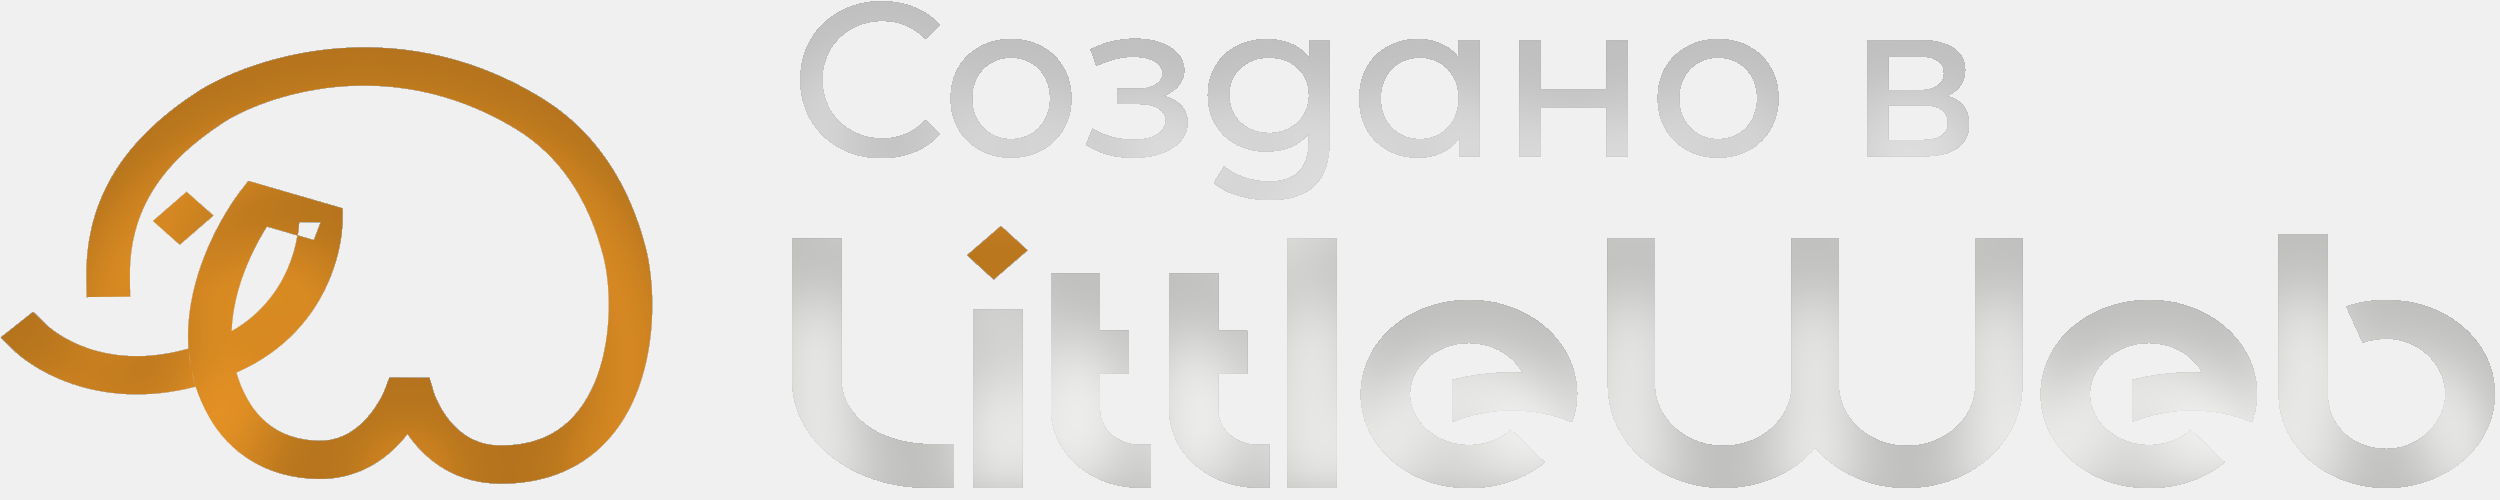
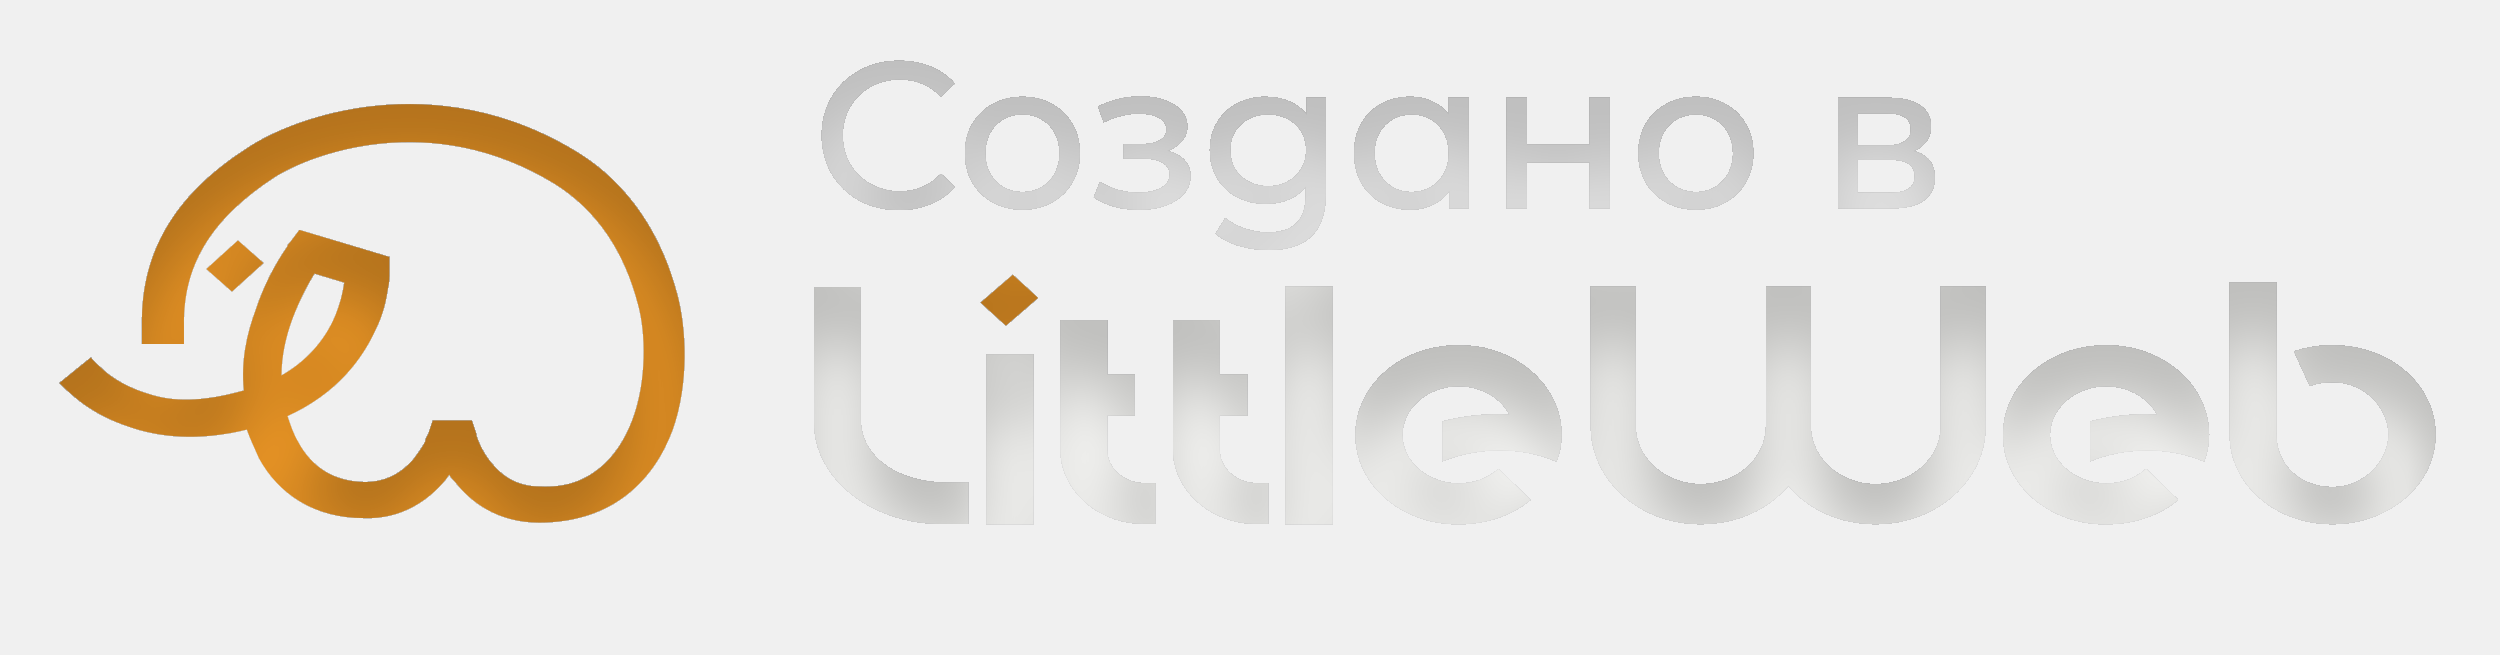
- <svg xmlns="http://www.w3.org/2000/svg" width="160" height="32" fill="none">
+ <svg xmlns="http://www.w3.org/2000/svg" width="168" height="44" fill="none">
  <g filter="url(#a)">
-     <path d="M148.971 14.99v10.214c0 2.094 1.619 3.532 3.769 3.532 2.185 0 3.769-1.776 3.769-3.532 0-1.734-1.515-3.53-3.769-3.53-.543 0-1.052.092-1.515.246-.208-.432-.924-2.002-1.052-2.3a7.72 7.72 0 0 1 2.567-.41c3.977 0 6.925 2.76 6.925 5.994 0 3.378-3.156 6.016-6.925 6.016-3.827 0-6.902-2.67-6.902-6.016V14.991h3.133Zm-11.45 4.22c.543 0 1.029.04 1.491.133l.255.041c.081.02.185.041.254.072 2.844.73 4.925 3.028 4.925 5.77 0 .163-.023.317-.023.481a4.92 4.92 0 0 1-.312 1.304c-1.156-.503-2.439-.75-3.804-.75-1.364 0-2.647.247-3.85.73v-2.67c1.25-.32 2.536-.482 3.827-.482.231 0 .439.02.671.02-.486-.974-1.723-1.909-3.434-1.909-2.081 0-3.769 1.48-3.769 3.285 0 1.827 1.746 3.254 3.769 3.254 1.052 0 1.954-.318 2.694-.975l2.15 2.074c-1.202 1.006-2.902 1.642-4.856 1.642-3.896 0-6.902-2.73-6.902-5.995 0-3.367 3.087-6.025 6.914-6.025Zm-34.615-3.942h3.006v9.382c0 2.074 1.896 3.89 4.382 3.89 2.439 0 4.382-1.724 4.382-3.89v-9.382h3.006v9.382c0 2.074 1.872 3.89 4.358 3.89 2.439 0 4.382-1.724 4.382-3.89v-9.382h3.006v9.382c0 3.685-3.353 6.57-7.388 6.57-2.393 0-4.509-.986-5.861-2.587-1.376 1.612-3.492 2.587-5.885 2.587-4.093 0-7.388-2.926-7.388-6.57v-9.382Zm-8.901 3.942c.544 0 1.03.04 1.492.133l.254.041c.081.02.185.041.254.072 2.845.73 4.926 3.028 4.926 5.77 0 .163-.024.317-.024.481a4.92 4.92 0 0 1-.312 1.304c-1.156-.503-2.439-.75-3.803-.75a10.23 10.23 0 0 0-3.85.73v-2.67a15.38 15.38 0 0 1 3.827-.482c.231 0 .439.02.67.02-.485-.974-1.722-1.909-3.434-1.909-2.08 0-3.769 1.48-3.769 3.285 0 1.827 1.746 3.254 3.77 3.254 1.052 0 1.953-.318 2.693-.975.544.524 1.468 1.417 2.151 2.074-1.203 1.006-2.902 1.642-4.856 1.642-3.896 0-6.902-2.73-6.902-5.995 0-3.367 3.087-6.025 6.913-6.025ZM82.389 31.22V15.268h3.156V31.22h-3.156Zm-7.561-13.703h3.133v3.664h1.85v2.73h-1.85v2.351c0 1.212 1.133 2.207 2.486 2.207h.775v2.73h-.775c-3.11 0-5.619-2.278-5.619-5.008v-8.674Zm-7.564 0h3.133v3.664h1.85v2.73h-1.85v2.351c0 1.212 1.133 2.207 2.485 2.207h.775v2.73h-.775c-3.11 0-5.618-2.278-5.618-5.008v-8.674Zm-1.84 2.308V31.22h-3.133V19.825h3.133Z" fill="#FFFFFD" />
-     <path fill-rule="evenodd" clip-rule="evenodd" d="m65.753 16.018-2.157 1.862-1.693-1.546 2.157-1.862 1.693 1.546Z" fill="#F09926" />
-     <path d="M50.707 15.29h3.133v8.95c0 2.484 2.544 4.188 5.7 4.188h1.514v2.782h-1.722c-4.775 0-8.625-3.05-8.625-6.837V15.29Z" fill="#FFFFFD" />
-     <path fill-rule="evenodd" clip-rule="evenodd" d="M34.555 6.22C25.008.434 15.647 3.919 12.615 5.9l.83.977-.83-.976c-4.32 2.823-7.16 6.517-7.08 11.893l.019 1.217 2.774-.031-.018-1.218c-.065-4.423 2.18-7.438 5.963-9.91 2.45-1.6 10.472-4.62 18.705.372h.002c2.926 1.767 4.688 4.602 5.61 8.08v.002c.495 1.847.619 5.057-.354 7.742-.48 1.329-1.202 2.449-2.187 3.226-.958.756-2.242 1.25-4.026 1.242-1.57-.008-2.604-.766-3.31-1.657a6.155 6.155 0 0 1-.962-1.75l-.006-.02v-.001l-.264-.906-2.551-.013-.317.832v.002l-.01.02c-.071.166-.15.33-.237.489a6.68 6.68 0 0 1-.83 1.194c-.757.864-1.78 1.542-3.168 1.507h-.001c-2.085-.05-3.607-.998-4.538-2.68v-.002l-.001-.002a7.883 7.883 0 0 1-.7-1.682c3.295-1.45 4.998-3.778 5.864-5.75.458-1.042.688-1.993.804-2.687.06-.358.1-.72.12-1.082v-.105c0-.002 0-.002-1.385-.007l1.387.005.004-.882-6.025-1.756-.59.764 1.146.68-1.146-.68-.002.004-.005.006-.016.02a7.55 7.55 0 0 0-.235.328 18.803 18.803 0 0 0-2.14 4.166c-.558 1.55-.982 3.443-.842 5.446-2.79.79-4.943.485-6.428-.018a8.555 8.555 0 0 1-1.984-.966 6.098 6.098 0 0 1-.594-.448l-.017-.016-.001-.001-.924-.898-2.06 1.63.93.904 1.03-.815-1.03.817h.003l.002.004.007.006.02.018c.08.076.164.15.25.22.166.134.4.316.707.518.608.405 1.5.904 2.66 1.298 1.97.667 4.643 1.008 7.89.17.198.62.463 1.24.806 1.857 1.332 2.405 3.724 3.97 6.956 4.05l.039-1.217-.04 1.217c2.635.066 4.41-1.275 5.447-2.456.124-.141.24-.282.346-.421.108.158.225.319.353.48 1.01 1.274 2.784 2.686 5.573 2.7 2.447.012 4.405-.69 5.896-1.865 1.464-1.155 2.399-2.704 2.977-4.3 1.146-3.165 1.002-6.828.412-9.034-1.018-3.834-3.054-7.306-6.738-9.53ZM13.334 26.598v-.002l1.247-.531-1.246.534-.001-.001ZM2.019 21.689c1.03-.816 1.03-.816 1.029-.817v.002l-1.03.815Zm10.509 3.05c-.25-.785-.405-1.599-.461-2.422l.16 1.244.3 1.18v-.001Zm6.52-9.672.003-.011c.045-.269.075-.54.09-.811v-.012l.002-.022v-.001l1.388.006-.438 1.155-1.044-.304Zm0 0a9.23 9.23 0 0 1-.645 2.154 8.41 8.41 0 0 1-3.582 3.978c.044-1.267.338-2.492.735-3.593a16.511 16.511 0 0 1 1.522-3.114l1.97.575Zm-7.544.589 2.144-1.86-1.707-1.515-2.145 1.86 1.708 1.515Z" fill="#F09926" />
-     <path d="M56.408 10.112c-.98 0-1.867-.215-2.66-.644A4.87 4.87 0 0 1 51.9 7.676c-.448-.765-.672-1.624-.672-2.576s.224-1.806.672-2.562A4.713 4.713 0 0 1 53.762.746c.793-.44 1.68-.658 2.66-.658.765 0 1.465.13 2.1.392a4.23 4.23 0 0 1 1.624 1.134l-.91.882c-.737-.775-1.657-1.162-2.758-1.162-.728 0-1.386.163-1.974.49-.588.327-1.05.78-1.386 1.358-.331.584-.5 1.246-.49 1.918 0 .71.163 1.353.49 1.932a3.62 3.62 0 0 0 1.386 1.344c.588.327 1.246.49 1.974.49 1.092 0 2.01-.392 2.758-1.176l.91.882c-.45.505-1.01.898-1.638 1.148-.668.267-1.381.4-2.1.392Zm8.306-.028c-.737 0-1.4-.163-1.988-.49A3.62 3.62 0 0 1 61.34 8.25c-.326-.58-.49-1.232-.49-1.96s.164-1.377.49-1.946A3.49 3.49 0 0 1 62.726 3c.588-.327 1.25-.49 1.988-.49s1.396.163 1.974.49a3.397 3.397 0 0 1 1.372 1.344c.336.57.504 1.218.504 1.946s-.168 1.38-.504 1.96a3.52 3.52 0 0 1-1.372 1.344c-.578.327-1.236.49-1.974.49Zm0-1.176c.476 0 .9-.107 1.274-.322.378-.22.688-.54.896-.924a2.86 2.86 0 0 0 .322-1.372c0-.513-.107-.966-.322-1.358a2.251 2.251 0 0 0-.896-.924 2.51 2.51 0 0 0-1.274-.322c-.476 0-.905.107-1.288.322-.379.22-.689.54-.896.924-.214.392-.322.845-.322 1.358 0 .513.108.97.322 1.372.224.392.523.7.896.924.383.215.812.322 1.288.322Zm9.727-2.772c.495.13.877.34 1.148.63.27.29.406.649.406 1.078 0 .439-.15.83-.448 1.176-.3.336-.714.602-1.246.798-.523.187-1.11.28-1.764.28-.55 0-1.092-.07-1.624-.21a5.04 5.04 0 0 1-1.4-.63l.406-1.022c.355.224.76.4 1.218.532a5.4 5.4 0 0 0 1.386.182c.635 0 1.139-.107 1.512-.322.383-.224.574-.523.574-.896 0-.345-.154-.611-.462-.798-.3-.187-.723-.28-1.274-.28h-1.358v-.966h1.26c.504 0 .9-.09 1.19-.266.29-.177.434-.42.434-.728 0-.336-.173-.597-.518-.784-.336-.187-.793-.28-1.372-.28-.737 0-1.517.19-2.338.574l-.364-1.036a6.224 6.224 0 0 1 2.842-.686c.597 0 1.134.084 1.61.252.476.168.85.406 1.12.714.27.308.406.658.406 1.05 0 .364-.121.69-.364.98-.243.29-.57.509-.98.658ZM85.094 2.58v6.412c0 1.297-.322 2.254-.966 2.87-.644.625-1.605.938-2.884.938-.7 0-1.367-.098-2.002-.294-.634-.187-1.148-.457-1.54-.812l.644-1.036c.346.299.77.532 1.274.7a4.825 4.825 0 0 0 1.582.266c.868 0 1.508-.205 1.918-.616.42-.41.63-1.036.63-1.876v-.588a3.018 3.018 0 0 1-1.176.868c-.457.187-.956.28-1.498.28a4.15 4.15 0 0 1-1.932-.448A3.463 3.463 0 0 1 77.8 7.97c-.326-.55-.49-1.176-.49-1.876s.164-1.32.49-1.862c.327-.55.775-.975 1.344-1.274a4.15 4.15 0 0 1 1.932-.448c.56 0 1.078.103 1.554.308.486.205.882.509 1.19.91V2.58h1.274ZM81.23 8.516c.486 0 .92-.103 1.302-.308.392-.205.696-.49.91-.854a2.4 2.4 0 0 0 .336-1.26c0-.72-.238-1.297-.714-1.736-.476-.448-1.087-.672-1.834-.672-.756 0-1.372.224-1.848.672-.476.439-.714 1.017-.714 1.736 0 .467.108.887.322 1.26.224.364.528.649.91.854.392.205.836.308 1.33.308ZM94.69 2.58V10h-1.288V8.824a2.91 2.91 0 0 1-1.134.938c-.474.218-.99.328-1.512.322-.72 0-1.363-.16-1.932-.476a3.473 3.473 0 0 1-1.344-1.33c-.317-.58-.476-1.241-.476-1.988 0-.747.159-1.405.476-1.974.316-.56.781-1.02 1.344-1.33.57-.317 1.213-.476 1.932-.476a3.49 3.49 0 0 1 1.47.308c.448.196.82.49 1.12.882V2.58h1.344Zm-3.822 6.328c.467 0 .89-.107 1.274-.322.383-.224.68-.532.896-.924a2.86 2.86 0 0 0 .322-1.372c0-.513-.107-.966-.322-1.358a2.25 2.25 0 0 0-.896-.924 2.56 2.56 0 0 0-1.274-.322c-.476 0-.905.107-1.288.322-.379.22-.689.54-.896.924-.215.392-.322.845-.322 1.358 0 .513.107.97.322 1.372.224.392.523.7.896.924.383.215.812.322 1.288.322ZM97.26 2.58h1.344v3.15h4.228V2.58h1.344V10h-1.344V6.892h-4.228V10H97.26V2.58Zm12.707 7.504c-.737 0-1.4-.163-1.988-.49a3.608 3.608 0 0 1-1.386-1.344c-.326-.58-.49-1.232-.49-1.96s.164-1.377.49-1.946A3.482 3.482 0 0 1 107.98 3c.588-.327 1.251-.49 1.988-.49.738 0 1.396.163 1.974.49a3.398 3.398 0 0 1 1.372 1.344c.336.57.504 1.218.504 1.946s-.168 1.38-.504 1.96a3.518 3.518 0 0 1-1.372 1.344c-.578.327-1.236.49-1.974.49Zm0-1.176c.476 0 .901-.107 1.274-.322.383-.224.682-.532.896-.924.22-.423.33-.895.322-1.372 0-.513-.107-.966-.322-1.358a2.247 2.247 0 0 0-.896-.924 2.511 2.511 0 0 0-1.274-.322c-.476 0-.905.107-1.288.322-.378.22-.688.54-.896.924-.214.392-.322.845-.322 1.358 0 .513.108.97.322 1.372.224.392.523.7.896.924.383.215.812.322 1.288.322Zm14.605-2.758c.961.243 1.442.845 1.442 1.806 0 .653-.248 1.157-.742 1.512-.486.355-1.214.532-2.184.532h-3.57V2.58h3.444c.877 0 1.563.168 2.058.504.494.327.742.793.742 1.4 0 .392-.108.733-.322 1.022a1.945 1.945 0 0 1-.868.644Zm-3.738-.378h2.016c.513 0 .9-.093 1.162-.28.27-.187.406-.457.406-.812 0-.71-.523-1.064-1.568-1.064h-2.016v2.156Zm2.156 3.192c.56 0 .98-.09 1.26-.266.28-.177.42-.453.42-.826 0-.383-.131-.667-.392-.854-.252-.187-.654-.28-1.204-.28h-2.24v2.226h2.156Z" fill="#fff" />
+     <path d="M45.508 19.791c-1.007-3.83-3.123-7.359-6.75-9.577-9.57-5.847-19.041-2.318-22.064-.302-4.433 2.823-7.254 6.553-7.153 11.996v1.21h2.821v-1.21c-.1-4.435 2.217-7.46 6.045-9.98 2.519-1.613 10.579-4.637 18.84.403 2.922 1.815 4.735 4.638 5.642 8.166.504 1.815.604 5.142-.403 7.763-.504 1.31-1.21 2.42-2.217 3.226-1.007.806-2.216 1.31-4.03 1.21-1.611 0-2.619-.807-3.324-1.714a5.607 5.607 0 0 1-.907-1.714v-.101l-.302-.907h-2.62l-.302.907c-.1.202-.201.302-.201.504-.202.403-.504.807-.806 1.21-.806.907-1.814 1.512-3.224 1.512-2.116 0-3.627-1.008-4.534-2.722-.302-.504-.504-1.109-.705-1.714 3.324-1.512 5.037-3.83 5.944-5.847.504-1.008.705-2.016.806-2.722.1-.403.1-.706.1-1.109v-1.008l-6.044-1.815-.605.807c-.1.1-.201.202-.201.302a16.659 16.659 0 0 0-2.116 4.235c-.605 1.613-1.008 3.427-.806 5.444-2.82.806-4.844.75-6.355.247-.804-.23-2.07-.727-3.015-1.558-.944-.83-.906-.907-.906-.907L4 25.739c.586.587 1.224 1.153 1.914 1.613.605.404 1.511.908 2.72 1.311 2.015.706 4.635 1.008 7.96.202.201.605.503 1.21.805 1.915 1.31 2.42 3.728 4.033 7.053 4.033 2.62.1 4.433-1.311 5.44-2.52.101-.102.202-.303.303-.404.1.202.201.302.402.504 1.008 1.31 2.822 2.722 5.642 2.722 2.418 0 4.433-.706 5.945-1.915 1.51-1.21 2.418-2.722 3.022-4.335 1.108-3.126.907-6.856.302-9.073Zm-25.892 1.714a17.872 17.872 0 0 1 1.511-3.125l2.015.605a9.1 9.1 0 0 1-.604 2.218c-.706 1.714-2.015 3.125-3.627 4.032 0-1.31.302-2.62.705-3.73Z" fill="#F09926" />
+     <path d="m15.989 16.162-2.116 1.916 1.713 1.512 2.116-1.916-1.713-1.512Z" fill="#F09926" />
+     <path d="M152.971 18.99v10.214c0 2.094 1.619 3.532 3.769 3.532 2.185 0 3.769-1.776 3.769-3.532 0-1.734-1.515-3.53-3.769-3.53-.543 0-1.052.092-1.515.246-.208-.432-.924-2.002-1.052-2.3a7.72 7.72 0 0 1 2.567-.41c3.977 0 6.925 2.76 6.925 5.994 0 3.378-3.156 6.016-6.925 6.016-3.827 0-6.902-2.67-6.902-6.016V18.991h3.133Zm-11.45 4.22c.543 0 1.029.04 1.491.133l.255.041c.081.02.185.041.254.072 2.844.73 4.925 3.028 4.925 5.77 0 .163-.023.317-.023.481a4.92 4.92 0 0 1-.312 1.304c-1.156-.503-2.439-.75-3.804-.75-1.364 0-2.647.247-3.85.73v-2.67c1.25-.32 2.536-.482 3.827-.482.231 0 .439.02.671.02-.486-.974-1.723-1.909-3.434-1.909-2.081 0-3.769 1.48-3.769 3.285 0 1.827 1.746 3.254 3.769 3.254 1.052 0 1.954-.318 2.694-.975l2.15 2.074c-1.202 1.006-2.902 1.642-4.856 1.642-3.896 0-6.902-2.73-6.902-5.995 0-3.367 3.087-6.025 6.914-6.025Zm-34.615-3.942h3.006v9.382c0 2.074 1.896 3.89 4.382 3.89 2.439 0 4.382-1.724 4.382-3.89v-9.382h3.006v9.382c0 2.074 1.872 3.89 4.358 3.89 2.439 0 4.382-1.724 4.382-3.89v-9.382h3.006v9.382c0 3.685-3.353 6.57-7.388 6.57-2.393 0-4.509-.986-5.861-2.587-1.376 1.612-3.492 2.587-5.885 2.587-4.093 0-7.388-2.926-7.388-6.57v-9.382Zm-8.901 3.942c.544 0 1.03.04 1.492.133l.254.041c.081.02.185.041.254.072 2.845.73 4.926 3.028 4.926 5.77 0 .163-.024.317-.024.481a4.92 4.92 0 0 1-.312 1.304c-1.156-.503-2.439-.75-3.803-.75a10.23 10.23 0 0 0-3.85.73v-2.67a15.38 15.38 0 0 1 3.827-.482c.231 0 .439.02.67.02-.485-.974-1.722-1.909-3.434-1.909-2.08 0-3.769 1.48-3.769 3.285 0 1.827 1.746 3.254 3.77 3.254 1.052 0 1.953-.318 2.693-.975.544.524 1.468 1.417 2.151 2.074-1.203 1.006-2.902 1.642-4.856 1.642-3.896 0-6.902-2.73-6.902-5.995 0-3.367 3.087-6.025 6.913-6.025ZM86.389 35.22V19.268h3.156V35.22h-3.156Zm-7.561-13.703h3.133v3.664h1.85v2.73h-1.85v2.351c0 1.212 1.133 2.207 2.486 2.207h.775v2.73h-.775c-3.11 0-5.619-2.278-5.619-5.008v-8.674Zm-7.564 0h3.133v3.664h1.85v2.73h-1.85v2.351c0 1.212 1.133 2.207 2.485 2.207h.775v2.73h-.775c-3.11 0-5.618-2.278-5.618-5.008v-8.674Zm-1.84 2.308V35.22h-3.133V23.825h3.133Z" fill="#FFFFFD" />
+     <path fill-rule="evenodd" clip-rule="evenodd" d="m69.753 20.018-2.157 1.862-1.693-1.546 2.157-1.862 1.693 1.546Z" fill="#F09926" />
+     <path d="M54.707 19.29h3.133v8.95c0 2.484 2.544 4.188 5.7 4.188h1.514v2.782h-1.722c-4.775 0-8.625-3.05-8.625-6.837V19.29Z" fill="#FFFFFD" />
+     <path d="M60.408 14.112c-.98 0-1.867-.215-2.66-.644a4.87 4.87 0 0 1-1.848-1.792c-.448-.765-.672-1.624-.672-2.576s.224-1.806.672-2.562a4.713 4.713 0 0 1 1.862-1.792c.793-.44 1.68-.658 2.66-.658.765 0 1.465.13 2.1.392a4.23 4.23 0 0 1 1.624 1.134l-.91.882c-.737-.775-1.657-1.162-2.758-1.162-.728 0-1.386.163-1.974.49-.588.327-1.05.78-1.386 1.358-.331.584-.5 1.246-.49 1.918 0 .71.163 1.353.49 1.932a3.62 3.62 0 0 0 1.386 1.344c.588.327 1.246.49 1.974.49 1.092 0 2.01-.392 2.758-1.176l.91.882c-.45.505-1.01.898-1.638 1.148-.668.267-1.381.4-2.1.392Zm8.306-.028c-.737 0-1.4-.163-1.988-.49a3.62 3.62 0 0 1-1.386-1.344c-.326-.58-.49-1.232-.49-1.96s.164-1.377.49-1.946A3.49 3.49 0 0 1 66.726 7c.588-.327 1.25-.49 1.988-.49s1.396.163 1.974.49a3.397 3.397 0 0 1 1.372 1.344c.336.57.504 1.218.504 1.946s-.168 1.38-.504 1.96a3.52 3.52 0 0 1-1.372 1.344c-.578.327-1.236.49-1.974.49Zm0-1.176c.476 0 .9-.107 1.274-.322.378-.22.688-.54.896-.924a2.86 2.86 0 0 0 .322-1.372c0-.513-.107-.966-.322-1.358a2.251 2.251 0 0 0-.896-.924 2.51 2.51 0 0 0-1.274-.322c-.476 0-.905.107-1.288.322-.379.22-.689.54-.896.924-.214.392-.322.845-.322 1.358 0 .513.108.97.322 1.372.224.392.523.7.896.924.383.215.812.322 1.288.322Zm9.727-2.772c.495.13.877.34 1.148.63.27.29.406.649.406 1.078 0 .439-.15.83-.448 1.176-.3.336-.714.602-1.246.798-.523.187-1.11.28-1.764.28-.55 0-1.092-.07-1.624-.21a5.04 5.04 0 0 1-1.4-.63l.406-1.022c.355.224.76.4 1.218.532a5.4 5.4 0 0 0 1.386.182c.635 0 1.139-.107 1.512-.322.383-.224.574-.523.574-.896 0-.345-.154-.611-.462-.798-.3-.187-.723-.28-1.274-.28h-1.358v-.966h1.26c.504 0 .9-.09 1.19-.266.29-.177.434-.42.434-.728 0-.336-.173-.597-.518-.784-.336-.187-.793-.28-1.372-.28-.737 0-1.517.19-2.338.574l-.364-1.036a6.224 6.224 0 0 1 2.842-.686c.597 0 1.134.084 1.61.252.476.168.85.406 1.12.714.27.308.406.658.406 1.05 0 .364-.121.69-.364.98-.243.29-.57.509-.98.658ZM89.094 6.58v6.412c0 1.297-.322 2.254-.966 2.87-.644.625-1.605.938-2.884.938-.7 0-1.367-.098-2.002-.294-.634-.187-1.148-.457-1.54-.812l.644-1.036c.346.299.77.532 1.274.7a4.825 4.825 0 0 0 1.582.266c.868 0 1.508-.205 1.918-.616.42-.41.63-1.036.63-1.876v-.588a3.018 3.018 0 0 1-1.176.868c-.457.187-.956.28-1.498.28a4.15 4.15 0 0 1-1.932-.448A3.463 3.463 0 0 1 81.8 11.97c-.326-.55-.49-1.176-.49-1.876s.164-1.32.49-1.862c.327-.55.775-.975 1.344-1.274a4.15 4.15 0 0 1 1.932-.448c.56 0 1.078.103 1.554.308.486.205.882.509 1.19.91V6.58h1.274Zm-3.864 5.936c.486 0 .92-.103 1.302-.308.392-.205.696-.49.91-.854a2.4 2.4 0 0 0 .336-1.26c0-.72-.238-1.297-.714-1.736-.476-.448-1.087-.672-1.834-.672-.756 0-1.372.224-1.848.672-.476.439-.714 1.017-.714 1.736 0 .467.108.887.322 1.26.224.364.528.649.91.854.392.205.836.308 1.33.308ZM98.69 6.58V14h-1.288v-1.176a2.91 2.91 0 0 1-1.134.938c-.474.218-.99.328-1.512.322-.72 0-1.363-.16-1.932-.476a3.473 3.473 0 0 1-1.344-1.33c-.317-.58-.476-1.241-.476-1.988 0-.747.159-1.405.476-1.974.316-.56.781-1.02 1.344-1.33.57-.317 1.213-.476 1.932-.476a3.49 3.49 0 0 1 1.47.308c.448.196.82.49 1.12.882V6.58h1.344Zm-3.822 6.328c.467 0 .89-.107 1.274-.322.383-.224.68-.532.896-.924a2.86 2.86 0 0 0 .322-1.372c0-.513-.107-.966-.322-1.358a2.25 2.25 0 0 0-.896-.924 2.56 2.56 0 0 0-1.274-.322c-.476 0-.905.107-1.288.322-.379.22-.689.54-.896.924-.215.392-.322.845-.322 1.358 0 .513.107.97.322 1.372.224.392.523.7.896.924.383.215.812.322 1.288.322Zm6.393-6.328h1.344v3.15h4.228V6.58h1.344V14h-1.344v-3.108h-4.228V14h-1.344V6.58Zm12.707 7.504c-.737 0-1.4-.163-1.988-.49a3.609 3.609 0 0 1-1.386-1.344c-.326-.58-.49-1.232-.49-1.96s.164-1.377.49-1.946A3.482 3.482 0 0 1 111.98 7c.588-.327 1.251-.49 1.988-.49.738 0 1.396.163 1.974.49a3.398 3.398 0 0 1 1.372 1.344c.336.57.504 1.218.504 1.946s-.168 1.38-.504 1.96a3.518 3.518 0 0 1-1.372 1.344c-.578.327-1.236.49-1.974.49Zm0-1.176c.476 0 .901-.107 1.274-.322.383-.224.682-.532.896-.924.22-.423.33-.895.322-1.372 0-.513-.107-.966-.322-1.358a2.247 2.247 0 0 0-.896-.924 2.511 2.511 0 0 0-1.274-.322c-.476 0-.905.107-1.288.322-.378.22-.688.54-.896.924-.214.392-.322.845-.322 1.358 0 .513.108.97.322 1.372.224.392.523.7.896.924.383.215.812.322 1.288.322Zm14.605-2.758c.961.243 1.442.845 1.442 1.806 0 .653-.248 1.157-.742 1.512-.486.355-1.214.532-2.184.532h-3.57V6.58h3.444c.877 0 1.563.168 2.058.504.494.327.742.793.742 1.4 0 .392-.108.733-.322 1.022a1.945 1.945 0 0 1-.868.644Zm-3.738-.378h2.016c.513 0 .9-.093 1.162-.28.27-.187.406-.457.406-.812 0-.71-.523-1.064-1.568-1.064h-2.016v2.156Zm2.156 3.192c.56 0 .98-.09 1.26-.266.28-.177.42-.453.42-.826 0-.383-.131-.667-.392-.854-.252-.187-.654-.28-1.204-.28h-2.24v2.226h2.156Z" fill="#fff" />
  </g>
  <defs>
-     <filter id="a" x=".059" y=".088" width="159.606" height="35.142" filterUnits="userSpaceOnUse" color-interpolation-filters="sRGB">
+     <filter id="a" x="4" y="4.088" width="159.665" height="42.812" filterUnits="userSpaceOnUse" color-interpolation-filters="sRGB">
      <feFlood flood-opacity="0" result="BackgroundImageFix" />
      <feBlend in="SourceGraphic" in2="BackgroundImageFix" result="shape" />
      <feColorMatrix in="SourceAlpha" values="0 0 0 0 0 0 0 0 0 0 0 0 0 0 0 0 0 0 127 0" result="hardAlpha" />
      <feOffset dy="4" />
      <feGaussianBlur stdDeviation="2" />
      <feComposite in2="hardAlpha" operator="arithmetic" k2="-1" k3="1" />
      <feColorMatrix values="0 0 0 0 0 0 0 0 0 0 0 0 0 0 0 0 0 0 0.25 0" />
-       <feBlend in2="shape" result="effect1_innerShadow_1_1919" />
+       <feBlend in2="shape" result="effect1_innerShadow_1_1918" />
    </filter>
  </defs>
</svg>
